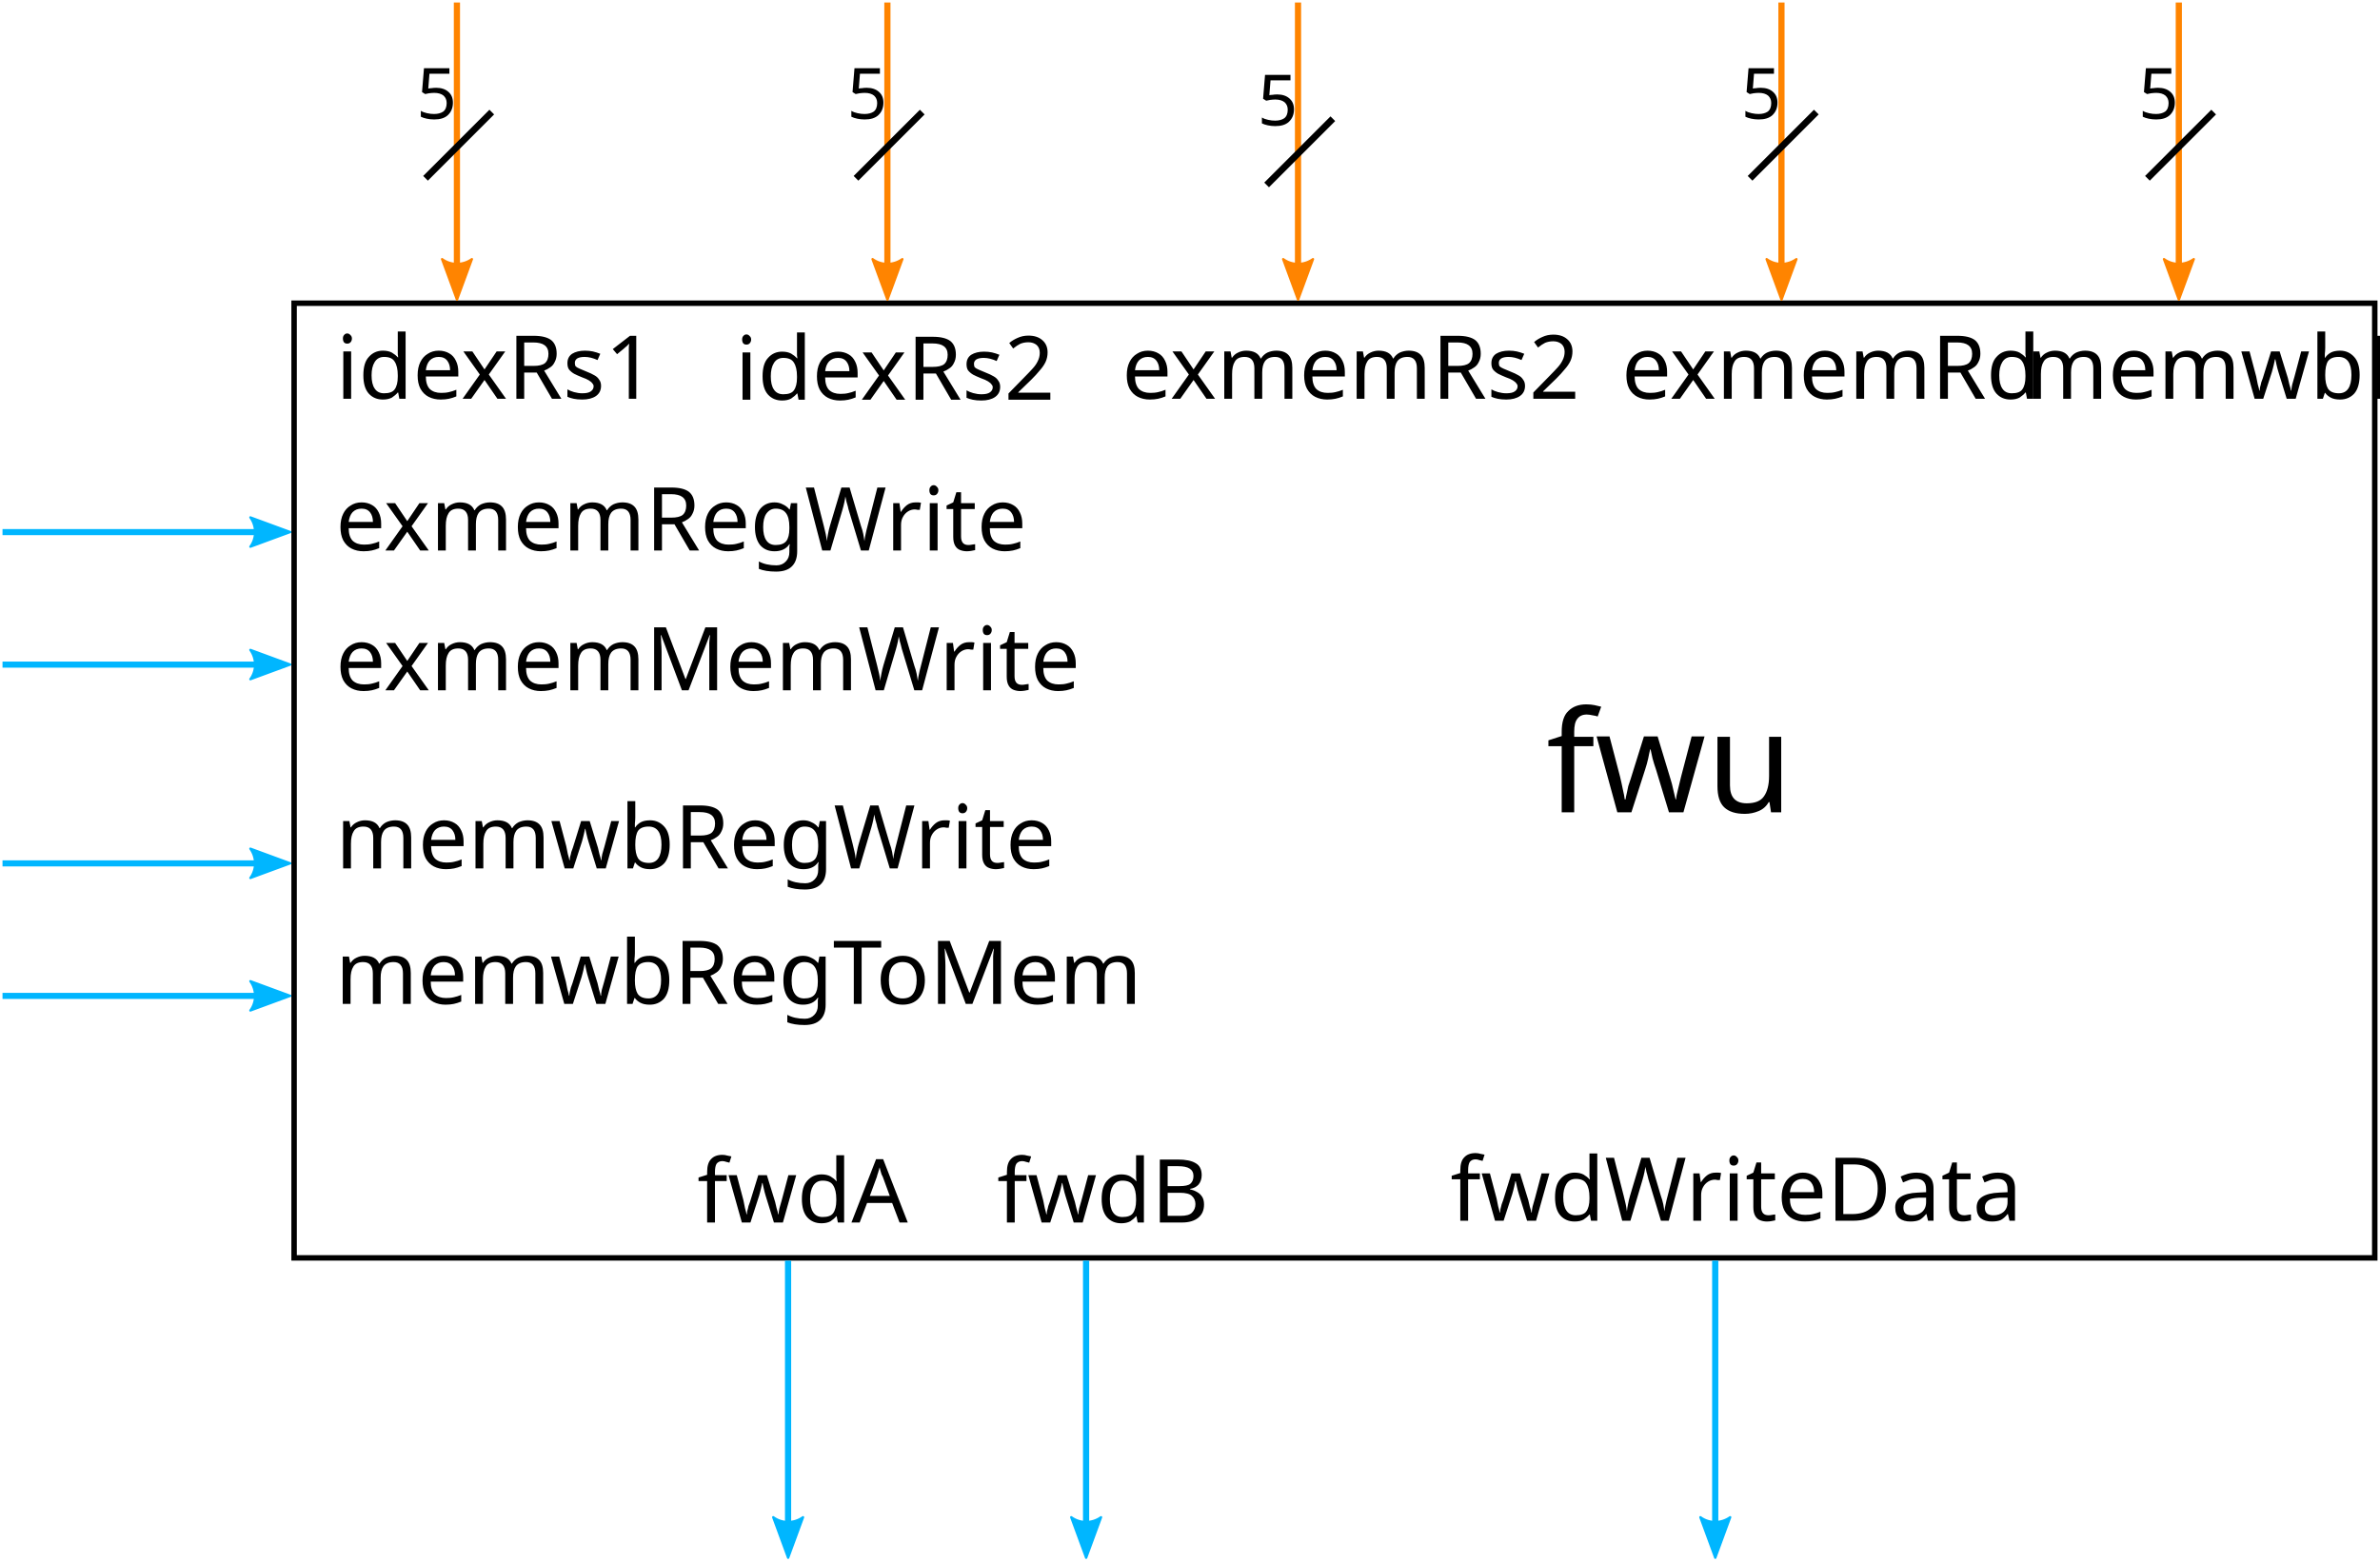
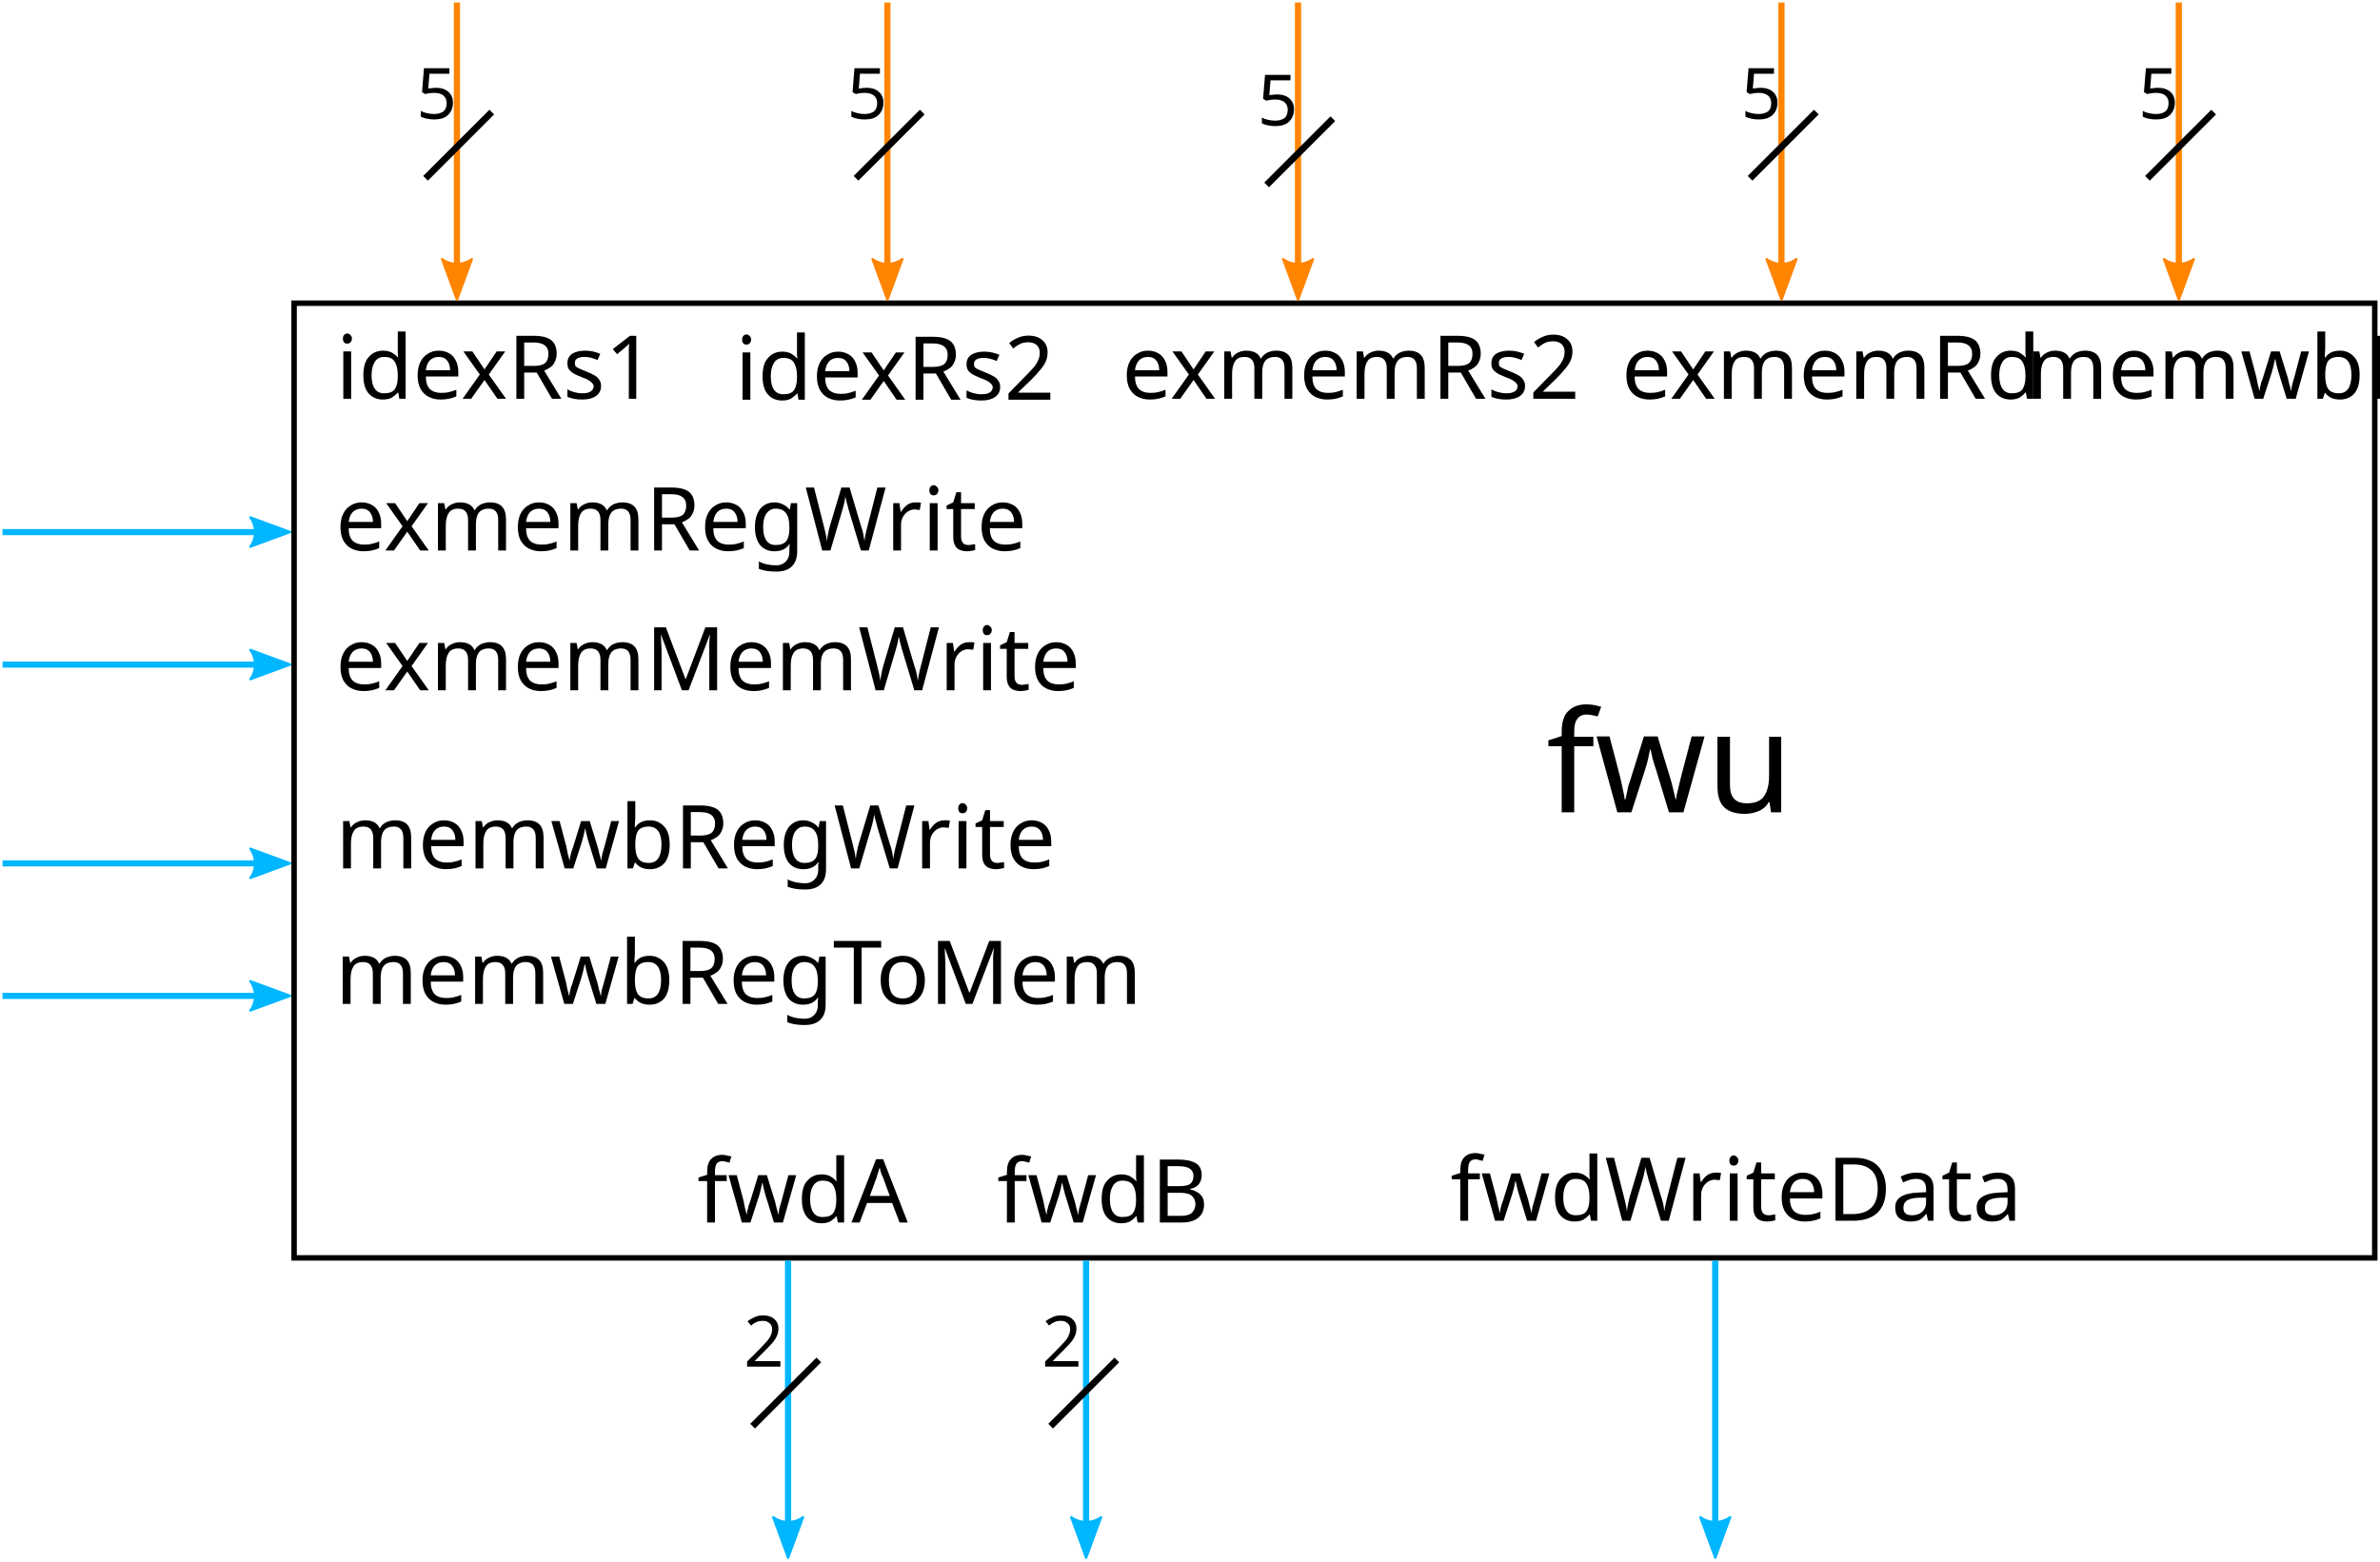
<svg xmlns="http://www.w3.org/2000/svg" width="95.084mm" height="62.39mm" viewBox="0 0 95.084 62.39" version="1.1" id="svg8">
  <defs id="defs2">
    <marker orient="auto" refY="0" refX="0" id="Arrow2Mend" style="overflow:visible">
      <path id="path4630" style="fill:#000000;fill-opacity:1;fill-rule:evenodd;stroke:#000000;stroke-width:0.625;stroke-linejoin:round;stroke-opacity:1" d="M 8.719,4.034 -2.207,0.016 8.719,-4.002 c -1.745,2.372 -1.735,5.617 -6e-7,8.035 z" transform="scale(-0.6)" />
    </marker>
    <marker orient="auto" refY="0" refX="0" id="Arrow2Mend-8" style="overflow:visible">
      <path id="path4630-5" style="fill:#000000;fill-opacity:1;fill-rule:evenodd;stroke:#000000;stroke-width:0.625;stroke-linejoin:round;stroke-opacity:1" d="M 8.719,4.034 -2.207,0.016 8.719,-4.002 c -1.745,2.372 -1.735,5.617 -6e-7,8.035 z" transform="scale(-0.6)" />
    </marker>
    <marker orient="auto" refY="0" refX="0" id="Arrow2Mend-6" style="overflow:visible">
      <path id="path4630-3" style="fill:#ff8400;fill-opacity:1;fill-rule:evenodd;stroke:#ff8400;stroke-width:0.625;stroke-linejoin:round;stroke-opacity:1" d="M 8.719,4.034 -2.207,0.016 8.719,-4.002 c -1.745,2.372 -1.735,5.617 -6e-7,8.035 z" transform="scale(-0.6)" />
    </marker>
    <marker orient="auto" refY="0" refX="0" id="Arrow2Mend-6-5" style="overflow:visible">
      <path id="path4630-3-6" style="fill:#000000;fill-opacity:1;fill-rule:evenodd;stroke:#000000;stroke-width:0.625;stroke-linejoin:round;stroke-opacity:1" d="M 8.719,4.034 -2.207,0.016 8.719,-4.002 c -1.745,2.372 -1.735,5.617 -6e-7,8.035 z" transform="scale(-0.6)" />
    </marker>
    <marker orient="auto" refY="0" refX="0" id="Arrow2Mend-6-5-1" style="overflow:visible">
      <path id="path4630-3-6-5" style="fill:#000000;fill-opacity:1;fill-rule:evenodd;stroke:#000000;stroke-width:0.625;stroke-linejoin:round;stroke-opacity:1" d="M 8.719,4.034 -2.207,0.016 8.719,-4.002 c -1.745,2.372 -1.735,5.617 -6e-7,8.035 z" transform="scale(-0.6)" />
    </marker>
    <marker orient="auto" refY="0" refX="0" id="Arrow2Mend-6-3" style="overflow:visible">
      <path id="path4630-3-5" style="fill:#000000;fill-opacity:1;fill-rule:evenodd;stroke:#000000;stroke-width:0.625;stroke-linejoin:round;stroke-opacity:1" d="M 8.719,4.034 -2.207,0.016 8.719,-4.002 c -1.745,2.372 -1.735,5.617 -6e-7,8.035 z" transform="scale(-0.6)" />
    </marker>
    <marker orient="auto" refY="0" refX="0" id="Arrow2Mend-6-5-1-2" style="overflow:visible">
      <path id="path4630-3-6-5-7" style="fill:#000000;fill-opacity:1;fill-rule:evenodd;stroke:#000000;stroke-width:0.625;stroke-linejoin:round;stroke-opacity:1" d="M 8.719,4.034 -2.207,0.016 8.719,-4.002 c -1.745,2.372 -1.735,5.617 -6e-7,8.035 z" transform="scale(-0.6)" />
    </marker>
    <marker orient="auto" refY="0" refX="0" id="Arrow2Mend-6-3-0" style="overflow:visible">
      <path id="path4630-3-5-6" style="fill:#000000;fill-opacity:1;fill-rule:evenodd;stroke:#000000;stroke-width:0.625;stroke-linejoin:round;stroke-opacity:1" d="M 8.719,4.034 -2.207,0.016 8.719,-4.002 c -1.745,2.372 -1.735,5.617 -6e-7,8.035 z" transform="scale(-0.6)" />
    </marker>
    <marker orient="auto" refY="0" refX="0" id="Arrow2Mend-6-36" style="overflow:visible">
      <path id="path4630-3-7" style="fill:#ff8400;fill-opacity:1;fill-rule:evenodd;stroke:#ff8400;stroke-width:0.625;stroke-linejoin:round;stroke-opacity:1" d="M 8.719,4.034 -2.207,0.016 8.719,-4.002 c -1.745,2.372 -1.735,5.617 -6e-7,8.035 z" transform="scale(-0.6)" />
    </marker>
    <marker orient="auto" refY="0" refX="0" id="Arrow2Mend-6-2" style="overflow:visible">
      <path id="path4630-3-9" style="fill:#ff8400;fill-opacity:1;fill-rule:evenodd;stroke:#ff8400;stroke-width:0.625;stroke-linejoin:round;stroke-opacity:1" d="M 8.719,4.034 -2.207,0.016 8.719,-4.002 c -1.745,2.372 -1.735,5.617 -6e-7,8.035 z" transform="scale(-0.6)" />
    </marker>
    <marker orient="auto" refY="0" refX="0" id="Arrow2Mend-6-360" style="overflow:visible">
      <path id="path4630-3-62" style="fill:#ff8400;fill-opacity:1;fill-rule:evenodd;stroke:#ff8400;stroke-width:0.625;stroke-linejoin:round;stroke-opacity:1" d="M 8.719,4.034 -2.207,0.016 8.719,-4.002 c -1.745,2.372 -1.735,5.617 -6e-7,8.035 z" transform="scale(-0.6)" />
    </marker>
    <marker orient="auto" refY="0" refX="0" id="Arrow2Mend-6-9" style="overflow:visible">
      <path id="path4630-3-2" style="fill:#ff8400;fill-opacity:1;fill-rule:evenodd;stroke:#ff8400;stroke-width:0.625;stroke-linejoin:round;stroke-opacity:1" d="M 8.719,4.034 -2.207,0.016 8.719,-4.002 c -1.745,2.372 -1.735,5.617 -6e-7,8.035 z" transform="scale(-0.6)" />
    </marker>
    <marker orient="auto" refY="0" refX="0" id="Arrow2Mend-6-59" style="overflow:visible">
      <path id="path4630-3-8" style="fill:#00b6ff;fill-opacity:1;fill-rule:evenodd;stroke:#00b6ff;stroke-width:0.625;stroke-linejoin:round;stroke-opacity:1" d="M 8.719,4.034 -2.207,0.016 8.719,-4.002 c -1.745,2.372 -1.735,5.617 -6e-7,8.035 z" transform="scale(-0.6)" />
    </marker>
    <marker orient="auto" refY="0" refX="0" id="Arrow2Mend-6-59-3" style="overflow:visible">
      <path id="path4630-3-8-0" style="fill:#00b6ff;fill-opacity:1;fill-rule:evenodd;stroke:#00b6ff;stroke-width:0.625;stroke-linejoin:round;stroke-opacity:1" d="M 8.719,4.034 -2.207,0.016 8.719,-4.002 c -1.745,2.372 -1.735,5.617 -6e-7,8.035 z" transform="scale(-0.6)" />
    </marker>
    <marker orient="auto" refY="0" refX="0" id="Arrow2Mend-6-59-4" style="overflow:visible">
      <path id="path4630-3-8-4" style="fill:#00b6ff;fill-opacity:1;fill-rule:evenodd;stroke:#00b6ff;stroke-width:0.625;stroke-linejoin:round;stroke-opacity:1" d="M 8.719,4.034 -2.207,0.016 8.719,-4.002 c -1.745,2.372 -1.735,5.617 -6e-7,8.035 z" transform="scale(-0.6)" />
    </marker>
    <marker orient="auto" refY="0" refX="0" id="Arrow2Mend-6-59-6" style="overflow:visible">
      <path id="path4630-3-8-3" style="fill:#00b6ff;fill-opacity:1;fill-rule:evenodd;stroke:#00b6ff;stroke-width:0.625;stroke-linejoin:round;stroke-opacity:1" d="M 8.719,4.034 -2.207,0.016 8.719,-4.002 c -1.745,2.372 -1.735,5.617 -6e-7,8.035 z" transform="scale(-0.6)" />
    </marker>
    <marker orient="auto" refY="0" refX="0" id="Arrow2Mend-6-59-6-7" style="overflow:visible">
      <path id="path4630-3-8-3-5" style="fill:#00b6ff;fill-opacity:1;fill-rule:evenodd;stroke:#00b6ff;stroke-width:0.625;stroke-linejoin:round;stroke-opacity:1" d="M 8.719,4.034 -2.207,0.016 8.719,-4.002 c -1.745,2.372 -1.735,5.617 -6e-7,8.035 z" transform="scale(-0.6)" />
    </marker>
    <marker orient="auto" refY="0" refX="0" id="Arrow2Mend-6-59-6-6" style="overflow:visible">
      <path id="path4630-3-8-3-2" style="fill:#00b6ff;fill-opacity:1;fill-rule:evenodd;stroke:#00b6ff;stroke-width:0.625;stroke-linejoin:round;stroke-opacity:1" d="M 8.719,4.034 -2.207,0.016 8.719,-4.002 c -1.745,2.372 -1.735,5.617 -6e-7,8.035 z" transform="scale(-0.6)" />
    </marker>
    <marker orient="auto" refY="0" refX="0" id="Arrow2Mend-6-59-6-78" style="overflow:visible">
      <path id="path4630-3-8-3-57" style="fill:#00b6ff;fill-opacity:1;fill-rule:evenodd;stroke:#00b6ff;stroke-width:0.625;stroke-linejoin:round;stroke-opacity:1" d="M 8.719,4.034 -2.207,0.016 8.719,-4.002 c -1.745,2.372 -1.735,5.617 -6e-7,8.035 z" transform="scale(-0.6)" />
    </marker>
    <marker orient="auto" refY="0" refX="0" id="Arrow2Mend-6-59-6-1" style="overflow:visible">
      <path id="path4630-3-8-3-8" style="fill:#000000;fill-opacity:1;fill-rule:evenodd;stroke:#000000;stroke-width:0.625;stroke-linejoin:round;stroke-opacity:1" d="M 8.719,4.034 -2.207,0.016 8.719,-4.002 c -1.745,2.372 -1.735,5.617 -6e-7,8.035 z" transform="scale(-0.6)" />
    </marker>
  </defs>
  <g id="layer1" transform="translate(-53.18252,-48.19165)">
    <rect style="fill:none;fill-opacity:1;stroke:#000000;stroke-width:0.218;stroke-miterlimit:4;stroke-dasharray:none;stroke-opacity:1" id="rect12" width="83.125" height="38.146" x="64.932" y="60.307" />
    <text xml:space="preserve" style="font-style:normal;font-variant:normal;font-weight:normal;font-stretch:normal;font-size:5.644px;line-height:1.25;font-family:'Ubuntu Mono';-inkscape-font-specification:'Ubuntu Mono, Normal';font-variant-ligatures:normal;font-variant-caps:normal;font-variant-numeric:normal;font-feature-settings:normal;text-align:start;letter-spacing:0px;word-spacing:0px;writing-mode:lr-tb;text-anchor:start;fill:#000000;fill-opacity:1;stroke:none;stroke-width:0.265" x="114.965" y="80.646" id="text16">
      <tspan id="tspan14" x="114.965" y="80.646" style="font-style:normal;font-variant:normal;font-weight:normal;font-stretch:normal;font-size:5.644px;font-family:'Ubuntu Mono';-inkscape-font-specification:'Ubuntu Mono, Normal';font-variant-ligatures:normal;font-variant-caps:normal;font-variant-numeric:normal;font-feature-settings:normal;text-align:start;writing-mode:lr-tb;text-anchor:start;stroke-width:0.265">fwu</tspan>
    </text>
    <text xml:space="preserve" style="font-style:normal;font-variant:normal;font-weight:normal;font-stretch:normal;font-size:3.528px;line-height:1.25;font-family:'Ubuntu Mono';-inkscape-font-specification:'Ubuntu Mono, Normal';font-variant-ligatures:normal;font-variant-caps:normal;font-variant-numeric:normal;font-feature-settings:normal;text-align:start;letter-spacing:0px;word-spacing:0px;writing-mode:lr-tb;text-anchor:start;fill:#000000;fill-opacity:1;stroke:none;stroke-width:0.265" x="66.601" y="64.128" id="text1322">
      <tspan id="tspan1320" x="66.601" y="64.128" style="font-style:normal;font-variant:normal;font-weight:normal;font-stretch:normal;font-size:3.528px;font-family:'Ubuntu Mono';-inkscape-font-specification:'Ubuntu Mono, Normal';font-variant-ligatures:normal;font-variant-caps:normal;font-variant-numeric:normal;font-feature-settings:normal;text-align:start;writing-mode:lr-tb;text-anchor:start;stroke-width:0.265">idexRs1</tspan>
    </text>
    <path style="fill:none;stroke:#ff8400;stroke-width:0.247px;stroke-linecap:butt;stroke-linejoin:miter;stroke-opacity:1;marker-end:url(#Arrow2Mend-6)" d="M 71.437,48.292 V 59.838" id="path4601-8" />
    <path style="fill:none;stroke:#000000;stroke-width:0.265px;stroke-linecap:butt;stroke-linejoin:miter;stroke-opacity:1" d="M 70.183,55.316 72.829,52.67" id="path2871" />
    <text xml:space="preserve" style="font-style:normal;font-variant:normal;font-weight:normal;font-stretch:normal;font-size:2.822px;line-height:1.25;font-family:'Ubuntu Mono';-inkscape-font-specification:'Ubuntu Mono, Normal';font-variant-ligatures:normal;font-variant-caps:normal;font-variant-numeric:normal;font-feature-settings:normal;text-align:start;letter-spacing:0px;word-spacing:0px;writing-mode:lr-tb;text-anchor:start;fill:#000000;fill-opacity:1;stroke:none;stroke-width:0.265" x="69.825" y="52.935" id="text3316">
      <tspan id="tspan3314" x="69.825" y="52.935" style="font-style:normal;font-variant:normal;font-weight:normal;font-stretch:normal;font-size:2.822px;font-family:'Ubuntu Mono';-inkscape-font-specification:'Ubuntu Mono, Normal';font-variant-ligatures:normal;font-variant-caps:normal;font-variant-numeric:normal;font-feature-settings:normal;text-align:start;writing-mode:lr-tb;text-anchor:start;stroke-width:0.265">5</tspan>
    </text>
    <path style="fill:none;stroke:#ff8400;stroke-width:0.247px;stroke-linecap:butt;stroke-linejoin:miter;stroke-opacity:1;marker-end:url(#Arrow2Mend-6-36)" d="M 88.635,48.292 V 59.838" id="path4601-8-5" />
    <path style="fill:none;stroke:#000000;stroke-width:0.265px;stroke-linecap:butt;stroke-linejoin:miter;stroke-opacity:1" d="m 87.381,55.316 2.646,-2.646" id="path2871-3" />
    <text xml:space="preserve" style="font-style:normal;font-variant:normal;font-weight:normal;font-stretch:normal;font-size:2.822px;line-height:1.25;font-family:'Ubuntu Mono';-inkscape-font-specification:'Ubuntu Mono, Normal';font-variant-ligatures:normal;font-variant-caps:normal;font-variant-numeric:normal;font-feature-settings:normal;text-align:start;letter-spacing:0px;word-spacing:0px;writing-mode:lr-tb;text-anchor:start;fill:#000000;fill-opacity:1;stroke:none;stroke-width:0.265" x="87.023" y="52.935" id="text3316-5">
      <tspan id="tspan3314-6" x="87.023" y="52.935" style="font-style:normal;font-variant:normal;font-weight:normal;font-stretch:normal;font-size:2.822px;font-family:'Ubuntu Mono';-inkscape-font-specification:'Ubuntu Mono, Normal';font-variant-ligatures:normal;font-variant-caps:normal;font-variant-numeric:normal;font-feature-settings:normal;text-align:start;writing-mode:lr-tb;text-anchor:start;stroke-width:0.265">5</tspan>
    </text>
    <path style="fill:none;stroke:#ff8400;stroke-width:0.247px;stroke-linecap:butt;stroke-linejoin:miter;stroke-opacity:1;marker-end:url(#Arrow2Mend-6-2)" d="M 105.04,48.292 V 59.838" id="path4601-8-12" />
    <path style="fill:none;stroke:#000000;stroke-width:0.265px;stroke-linecap:butt;stroke-linejoin:miter;stroke-opacity:1" d="m 103.785,55.581 2.646,-2.646" id="path2871-7" />
    <text xml:space="preserve" style="font-style:normal;font-variant:normal;font-weight:normal;font-stretch:normal;font-size:2.822px;line-height:1.25;font-family:'Ubuntu Mono';-inkscape-font-specification:'Ubuntu Mono, Normal';font-variant-ligatures:normal;font-variant-caps:normal;font-variant-numeric:normal;font-feature-settings:normal;text-align:start;letter-spacing:0px;word-spacing:0px;writing-mode:lr-tb;text-anchor:start;fill:#000000;fill-opacity:1;stroke:none;stroke-width:0.265" x="103.427" y="53.199" id="text3316-0">
      <tspan id="tspan3314-9" x="103.427" y="53.199" style="font-style:normal;font-variant:normal;font-weight:normal;font-stretch:normal;font-size:2.822px;font-family:'Ubuntu Mono';-inkscape-font-specification:'Ubuntu Mono, Normal';font-variant-ligatures:normal;font-variant-caps:normal;font-variant-numeric:normal;font-feature-settings:normal;text-align:start;writing-mode:lr-tb;text-anchor:start;stroke-width:0.265">5</tspan>
    </text>
    <path style="fill:none;stroke:#ff8400;stroke-width:0.247px;stroke-linecap:butt;stroke-linejoin:miter;stroke-opacity:1;marker-end:url(#Arrow2Mend-6-360)" d="M 124.354,48.292 V 59.838" id="path4601-8-6" />
    <path style="fill:none;stroke:#000000;stroke-width:0.265px;stroke-linecap:butt;stroke-linejoin:miter;stroke-opacity:1" d="m 123.1,55.316 2.646,-2.646" id="path2871-1" />
    <text xml:space="preserve" style="font-style:normal;font-variant:normal;font-weight:normal;font-stretch:normal;font-size:2.822px;line-height:1.25;font-family:'Ubuntu Mono';-inkscape-font-specification:'Ubuntu Mono, Normal';font-variant-ligatures:normal;font-variant-caps:normal;font-variant-numeric:normal;font-feature-settings:normal;text-align:start;letter-spacing:0px;word-spacing:0px;writing-mode:lr-tb;text-anchor:start;fill:#000000;fill-opacity:1;stroke:none;stroke-width:0.265" x="122.742" y="52.935" id="text3316-8">
      <tspan id="tspan3314-7" x="122.742" y="52.935" style="font-style:normal;font-variant:normal;font-weight:normal;font-stretch:normal;font-size:2.822px;font-family:'Ubuntu Mono';-inkscape-font-specification:'Ubuntu Mono, Normal';font-variant-ligatures:normal;font-variant-caps:normal;font-variant-numeric:normal;font-feature-settings:normal;text-align:start;writing-mode:lr-tb;text-anchor:start;stroke-width:0.265">5</tspan>
    </text>
    <path style="fill:none;stroke:#ff8400;stroke-width:0.247px;stroke-linecap:butt;stroke-linejoin:miter;stroke-opacity:1;marker-end:url(#Arrow2Mend-6-9)" d="M 140.229,48.292 V 59.837" id="path4601-8-0" />
    <path style="fill:none;stroke:#000000;stroke-width:0.265px;stroke-linecap:butt;stroke-linejoin:miter;stroke-opacity:1" d="m 138.975,55.316 2.646,-2.646" id="path2871-2" />
    <text xml:space="preserve" style="font-style:normal;font-variant:normal;font-weight:normal;font-stretch:normal;font-size:2.822px;line-height:1.25;font-family:'Ubuntu Mono';-inkscape-font-specification:'Ubuntu Mono, Normal';font-variant-ligatures:normal;font-variant-caps:normal;font-variant-numeric:normal;font-feature-settings:normal;text-align:start;letter-spacing:0px;word-spacing:0px;writing-mode:lr-tb;text-anchor:start;fill:#000000;fill-opacity:1;stroke:none;stroke-width:0.265" x="138.617" y="52.935" id="text3316-3">
      <tspan id="tspan3314-75" x="138.617" y="52.935" style="font-style:normal;font-variant:normal;font-weight:normal;font-stretch:normal;font-size:2.822px;font-family:'Ubuntu Mono';-inkscape-font-specification:'Ubuntu Mono, Normal';font-variant-ligatures:normal;font-variant-caps:normal;font-variant-numeric:normal;font-feature-settings:normal;text-align:start;writing-mode:lr-tb;text-anchor:start;stroke-width:0.265">5</tspan>
    </text>
    <text xml:space="preserve" style="font-style:normal;font-variant:normal;font-weight:normal;font-stretch:normal;font-size:3.528px;line-height:1.25;font-family:'Ubuntu Mono';-inkscape-font-specification:'Ubuntu Mono, Normal';font-variant-ligatures:normal;font-variant-caps:normal;font-variant-numeric:normal;font-feature-settings:normal;text-align:start;letter-spacing:0px;word-spacing:0px;writing-mode:lr-tb;text-anchor:start;fill:#000000;fill-opacity:1;stroke:none;stroke-width:0.265" x="82.55" y="64.167" id="text258">
      <tspan id="tspan256" x="82.55" y="64.167" style="font-style:normal;font-variant:normal;font-weight:normal;font-stretch:normal;font-size:3.528px;font-family:'Ubuntu Mono';-inkscape-font-specification:'Ubuntu Mono, Normal';font-variant-ligatures:normal;font-variant-caps:normal;font-variant-numeric:normal;font-feature-settings:normal;text-align:start;writing-mode:lr-tb;text-anchor:start;stroke-width:0.265">idexRs2</tspan>
    </text>
    <text xml:space="preserve" style="font-style:normal;font-variant:normal;font-weight:normal;font-stretch:normal;font-size:3.528px;line-height:1.25;font-family:'Ubuntu Mono';-inkscape-font-specification:'Ubuntu Mono, Normal';font-variant-ligatures:normal;font-variant-caps:normal;font-variant-numeric:normal;font-feature-settings:normal;text-align:start;letter-spacing:0px;word-spacing:0px;writing-mode:lr-tb;text-anchor:start;fill:#000000;fill-opacity:1;stroke:none;stroke-width:0.265" x="98.01" y="64.128" id="text262">
      <tspan id="tspan260" x="98.01" y="64.128" style="font-style:normal;font-variant:normal;font-weight:normal;font-stretch:normal;font-size:3.528px;font-family:'Ubuntu Mono';-inkscape-font-specification:'Ubuntu Mono, Normal';font-variant-ligatures:normal;font-variant-caps:normal;font-variant-numeric:normal;font-feature-settings:normal;text-align:start;writing-mode:lr-tb;text-anchor:start;stroke-width:0.265">exmemRs2</tspan>
    </text>
    <text xml:space="preserve" style="font-style:normal;font-variant:normal;font-weight:normal;font-stretch:normal;font-size:3.528px;line-height:1.25;font-family:'Ubuntu Mono';-inkscape-font-specification:'Ubuntu Mono, Normal';font-variant-ligatures:normal;font-variant-caps:normal;font-variant-numeric:normal;font-feature-settings:normal;text-align:start;letter-spacing:0px;word-spacing:0px;writing-mode:lr-tb;text-anchor:start;fill:#000000;fill-opacity:1;stroke:none;stroke-width:0.265" x="117.971" y="64.128" id="text266">
      <tspan id="tspan264" x="117.971" y="64.128" style="font-style:normal;font-variant:normal;font-weight:normal;font-stretch:normal;font-size:3.528px;font-family:'Ubuntu Mono';-inkscape-font-specification:'Ubuntu Mono, Normal';font-variant-ligatures:normal;font-variant-caps:normal;font-variant-numeric:normal;font-feature-settings:normal;text-align:start;writing-mode:lr-tb;text-anchor:start;stroke-width:0.265">exmemRd</tspan>
    </text>
    <text xml:space="preserve" style="font-style:normal;font-variant:normal;font-weight:normal;font-stretch:normal;font-size:3.528px;line-height:1.25;font-family:'Ubuntu Mono';-inkscape-font-specification:'Ubuntu Mono, Normal';font-variant-ligatures:normal;font-variant-caps:normal;font-variant-numeric:normal;font-feature-settings:normal;text-align:start;letter-spacing:0px;word-spacing:0px;writing-mode:lr-tb;text-anchor:start;fill:#000000;fill-opacity:1;stroke:none;stroke-width:0.265" x="134.108" y="64.128" id="text270">
      <tspan id="tspan268" x="134.108" y="64.128" style="font-style:normal;font-variant:normal;font-weight:normal;font-stretch:normal;font-size:3.528px;font-family:'Ubuntu Mono';-inkscape-font-specification:'Ubuntu Mono, Normal';font-variant-ligatures:normal;font-variant-caps:normal;font-variant-numeric:normal;font-feature-settings:normal;text-align:start;writing-mode:lr-tb;text-anchor:start;stroke-width:0.265">memwbRd</tspan>
    </text>
    <text xml:space="preserve" style="font-style:normal;font-variant:normal;font-weight:normal;font-stretch:normal;font-size:3.528px;line-height:1.25;font-family:'Ubuntu Mono';-inkscape-font-specification:'Ubuntu Mono, Normal';font-variant-ligatures:normal;font-variant-caps:normal;font-variant-numeric:normal;font-feature-settings:normal;text-align:start;letter-spacing:0px;word-spacing:0px;writing-mode:lr-tb;text-anchor:start;fill:#000000;fill-opacity:1;stroke:none;stroke-width:0.265" x="66.596" y="70.189" id="text274">
      <tspan id="tspan272" x="66.596" y="70.189" style="font-style:normal;font-variant:normal;font-weight:normal;font-stretch:normal;font-size:3.528px;font-family:'Ubuntu Mono';-inkscape-font-specification:'Ubuntu Mono, Normal';font-variant-ligatures:normal;font-variant-caps:normal;font-variant-numeric:normal;font-feature-settings:normal;text-align:start;writing-mode:lr-tb;text-anchor:start;stroke-width:0.265">exmemRegWrite</tspan>
    </text>
    <text xml:space="preserve" style="font-style:normal;font-variant:normal;font-weight:normal;font-stretch:normal;font-size:3.528px;line-height:1.25;font-family:'Ubuntu Mono';-inkscape-font-specification:'Ubuntu Mono, Normal';font-variant-ligatures:normal;font-variant-caps:normal;font-variant-numeric:normal;font-feature-settings:normal;text-align:start;letter-spacing:0px;word-spacing:0px;writing-mode:lr-tb;text-anchor:start;fill:#000000;fill-opacity:1;stroke:none;stroke-width:0.265" x="66.596" y="75.77" id="text278">
      <tspan id="tspan276" x="66.596" y="75.77" style="font-style:normal;font-variant:normal;font-weight:normal;font-stretch:normal;font-size:3.528px;font-family:'Ubuntu Mono';-inkscape-font-specification:'Ubuntu Mono, Normal';font-variant-ligatures:normal;font-variant-caps:normal;font-variant-numeric:normal;font-feature-settings:normal;text-align:start;writing-mode:lr-tb;text-anchor:start;stroke-width:0.265">exmemMemWrite</tspan>
    </text>
    <text xml:space="preserve" style="font-style:normal;font-variant:normal;font-weight:normal;font-stretch:normal;font-size:3.528px;line-height:1.25;font-family:'Ubuntu Mono';-inkscape-font-specification:'Ubuntu Mono, Normal';font-variant-ligatures:normal;font-variant-caps:normal;font-variant-numeric:normal;font-feature-settings:normal;text-align:start;letter-spacing:0px;word-spacing:0px;writing-mode:lr-tb;text-anchor:start;fill:#000000;fill-opacity:1;stroke:none;stroke-width:0.265" x="66.594" y="82.889" id="text282">
      <tspan id="tspan280" x="66.594" y="82.889" style="font-style:normal;font-variant:normal;font-weight:normal;font-stretch:normal;font-size:3.528px;font-family:'Ubuntu Mono';-inkscape-font-specification:'Ubuntu Mono, Normal';font-variant-ligatures:normal;font-variant-caps:normal;font-variant-numeric:normal;font-feature-settings:normal;text-align:start;writing-mode:lr-tb;text-anchor:start;stroke-width:0.265">memwbRegWrite</tspan>
    </text>
    <text xml:space="preserve" style="font-style:normal;font-variant:normal;font-weight:normal;font-stretch:normal;font-size:3.528px;line-height:1.25;font-family:'Ubuntu Mono';-inkscape-font-specification:'Ubuntu Mono, Normal';font-variant-ligatures:normal;font-variant-caps:normal;font-variant-numeric:normal;font-feature-settings:normal;text-align:start;letter-spacing:0px;word-spacing:0px;writing-mode:lr-tb;text-anchor:start;fill:#000000;fill-opacity:1;stroke:none;stroke-width:0.265" x="66.578" y="88.307" id="text286">
      <tspan id="tspan284" x="66.578" y="88.307" style="font-style:normal;font-variant:normal;font-weight:normal;font-stretch:normal;font-size:3.528px;font-family:'Ubuntu Mono';-inkscape-font-specification:'Ubuntu Mono, Normal';font-variant-ligatures:normal;font-variant-caps:normal;font-variant-numeric:normal;font-feature-settings:normal;text-align:start;writing-mode:lr-tb;text-anchor:start;stroke-width:0.265">memwbRegToMem</tspan>
    </text>
    <text xml:space="preserve" style="font-style:normal;font-variant:normal;font-weight:normal;font-stretch:normal;font-size:3.528px;line-height:1.25;font-family:'Ubuntu Mono';-inkscape-font-specification:'Ubuntu Mono, Normal';font-variant-ligatures:normal;font-variant-caps:normal;font-variant-numeric:normal;font-feature-settings:normal;text-align:start;letter-spacing:0px;word-spacing:0px;writing-mode:lr-tb;text-anchor:start;fill:#000000;fill-opacity:1;stroke:none;stroke-width:0.265" x="81.044" y="97.038" id="text290">
      <tspan id="tspan288" x="81.044" y="97.038" style="font-style:normal;font-variant:normal;font-weight:normal;font-stretch:normal;font-size:3.528px;font-family:'Ubuntu Mono';-inkscape-font-specification:'Ubuntu Mono, Normal';font-variant-ligatures:normal;font-variant-caps:normal;font-variant-numeric:normal;font-feature-settings:normal;text-align:start;writing-mode:lr-tb;text-anchor:start;stroke-width:0.265">fwdA</tspan>
    </text>
    <text xml:space="preserve" style="font-style:normal;font-variant:normal;font-weight:normal;font-stretch:normal;font-size:3.528px;line-height:1.25;font-family:'Ubuntu Mono';-inkscape-font-specification:'Ubuntu Mono, Normal';font-variant-ligatures:normal;font-variant-caps:normal;font-variant-numeric:normal;font-feature-settings:normal;text-align:start;letter-spacing:0px;word-spacing:0px;writing-mode:lr-tb;text-anchor:start;fill:#000000;fill-opacity:1;stroke:none;stroke-width:0.265" x="93.02" y="97.038" id="text294">
      <tspan id="tspan292" x="93.02" y="97.038" style="font-style:normal;font-variant:normal;font-weight:normal;font-stretch:normal;font-size:3.528px;font-family:'Ubuntu Mono';-inkscape-font-specification:'Ubuntu Mono, Normal';font-variant-ligatures:normal;font-variant-caps:normal;font-variant-numeric:normal;font-feature-settings:normal;text-align:start;writing-mode:lr-tb;text-anchor:start;stroke-width:0.265">fwdB</tspan>
    </text>
    <text xml:space="preserve" style="font-style:normal;font-variant:normal;font-weight:normal;font-stretch:normal;font-size:3.528px;line-height:1.25;font-family:'Ubuntu Mono';-inkscape-font-specification:'Ubuntu Mono, Normal';font-variant-ligatures:normal;font-variant-caps:normal;font-variant-numeric:normal;font-feature-settings:normal;text-align:start;letter-spacing:0px;word-spacing:0px;writing-mode:lr-tb;text-anchor:start;fill:#000000;fill-opacity:1;stroke:none;stroke-width:0.265" x="111.134" y="96.967" id="text298">
      <tspan id="tspan296" x="111.134" y="96.967" style="font-style:normal;font-variant:normal;font-weight:normal;font-stretch:normal;font-size:3.528px;font-family:'Ubuntu Mono';-inkscape-font-specification:'Ubuntu Mono, Normal';font-variant-ligatures:normal;font-variant-caps:normal;font-variant-numeric:normal;font-feature-settings:normal;text-align:start;writing-mode:lr-tb;text-anchor:start;stroke-width:0.265">fwdWriteData</tspan>
    </text>
    <path style="fill:none;stroke:#00b6ff;stroke-width:0.247px;stroke-linecap:butt;stroke-linejoin:miter;stroke-opacity:1;marker-end:url(#Arrow2Mend-6-59)" d="M 84.667,98.562 V 110.108" id="path4601-8-4" />
    <path style="fill:none;stroke:#00b6ff;stroke-width:0.247px;stroke-linecap:butt;stroke-linejoin:miter;stroke-opacity:1;marker-end:url(#Arrow2Mend-6-59-3)" d="M 96.573,98.562 V 110.108" id="path4601-8-4-4" />
    <path style="fill:none;stroke:#00b6ff;stroke-width:0.247px;stroke-linecap:butt;stroke-linejoin:miter;stroke-opacity:1;marker-end:url(#Arrow2Mend-6-59-4)" d="M 121.708,98.562 V 110.108" id="path4601-8-4-47" />
    <path style="fill:none;stroke:#00b6ff;stroke-width:0.243px;stroke-linecap:butt;stroke-linejoin:miter;stroke-opacity:1;marker-end:url(#Arrow2Mend-6-59-6)" d="m 53.283,69.453 h 11.173" id="path4601-8-4-1" />
    <path style="fill:none;stroke:#00b6ff;stroke-width:0.243px;stroke-linecap:butt;stroke-linejoin:miter;stroke-opacity:1;marker-end:url(#Arrow2Mend-6-59-6-7)" d="m 53.283,74.748 h 11.173" id="path4601-8-4-1-9" />
    <path style="fill:none;stroke:#00b6ff;stroke-width:0.243px;stroke-linecap:butt;stroke-linejoin:miter;stroke-opacity:1;marker-end:url(#Arrow2Mend-6-59-6-6)" d="m 53.283,82.69 h 11.173" id="path4601-8-4-1-1" />
    <path style="fill:none;stroke:#00b6ff;stroke-width:0.243px;stroke-linecap:butt;stroke-linejoin:miter;stroke-opacity:1;marker-end:url(#Arrow2Mend-6-59-6-78)" d="m 53.283,87.985 h 11.173" id="path4601-8-4-1-4" />
+     <path style="fill:none;stroke:#000000;stroke-width:0.265px;stroke-linecap:butt;stroke-linejoin:miter;stroke-opacity:1" d="m 83.25,105.177 2.646,-2.646" id="path2871-3-3" />
+     <text xml:space="preserve" style="font-style:normal;font-variant:normal;font-weight:normal;font-stretch:normal;font-size:2.822px;line-height:1.25;font-family:'Ubuntu Mono';-inkscape-font-specification:'Ubuntu Mono, Normal';font-variant-ligatures:normal;font-variant-caps:normal;font-variant-numeric:normal;font-feature-settings:normal;text-align:start;letter-spacing:0px;word-spacing:0px;writing-mode:lr-tb;text-anchor:start;fill:#000000;fill-opacity:1;stroke:none;stroke-width:0.265" x="82.892" y="102.796" id="text3316-5-6">
+       <tspan id="tspan3314-6-7" x="82.892" y="102.796" style="font-style:normal;font-variant:normal;font-weight:normal;font-stretch:normal;font-size:2.822px;font-family:'Ubuntu Mono';-inkscape-font-specification:'Ubuntu Mono, Normal';font-variant-ligatures:normal;font-variant-caps:normal;font-variant-numeric:normal;font-feature-settings:normal;text-align:start;writing-mode:lr-tb;text-anchor:start;stroke-width:0.265">2</tspan>
+     </text>
+     <path style="fill:none;stroke:#000000;stroke-width:0.265px;stroke-linecap:butt;stroke-linejoin:miter;stroke-opacity:1" d="m 95.156,105.177 2.646,-2.646" id="path2871-3-5" />
+     <text xml:space="preserve" style="font-style:normal;font-variant:normal;font-weight:normal;font-stretch:normal;font-size:2.822px;line-height:1.25;font-family:'Ubuntu Mono';-inkscape-font-specification:'Ubuntu Mono, Normal';font-variant-ligatures:normal;font-variant-caps:normal;font-variant-numeric:normal;font-feature-settings:normal;text-align:start;letter-spacing:0px;word-spacing:0px;writing-mode:lr-tb;text-anchor:start;fill:#000000;fill-opacity:1;stroke:none;stroke-width:0.265" x="94.798" y="102.796" id="text3316-5-3">
+       <tspan id="tspan3314-6-5" x="94.798" y="102.796" style="font-style:normal;font-variant:normal;font-weight:normal;font-stretch:normal;font-size:2.822px;font-family:'Ubuntu Mono';-inkscape-font-specification:'Ubuntu Mono, Normal';font-variant-ligatures:normal;font-variant-caps:normal;font-variant-numeric:normal;font-feature-settings:normal;text-align:start;writing-mode:lr-tb;text-anchor:start;stroke-width:0.265">2</tspan>
+     </text>
  </g>
</svg>
